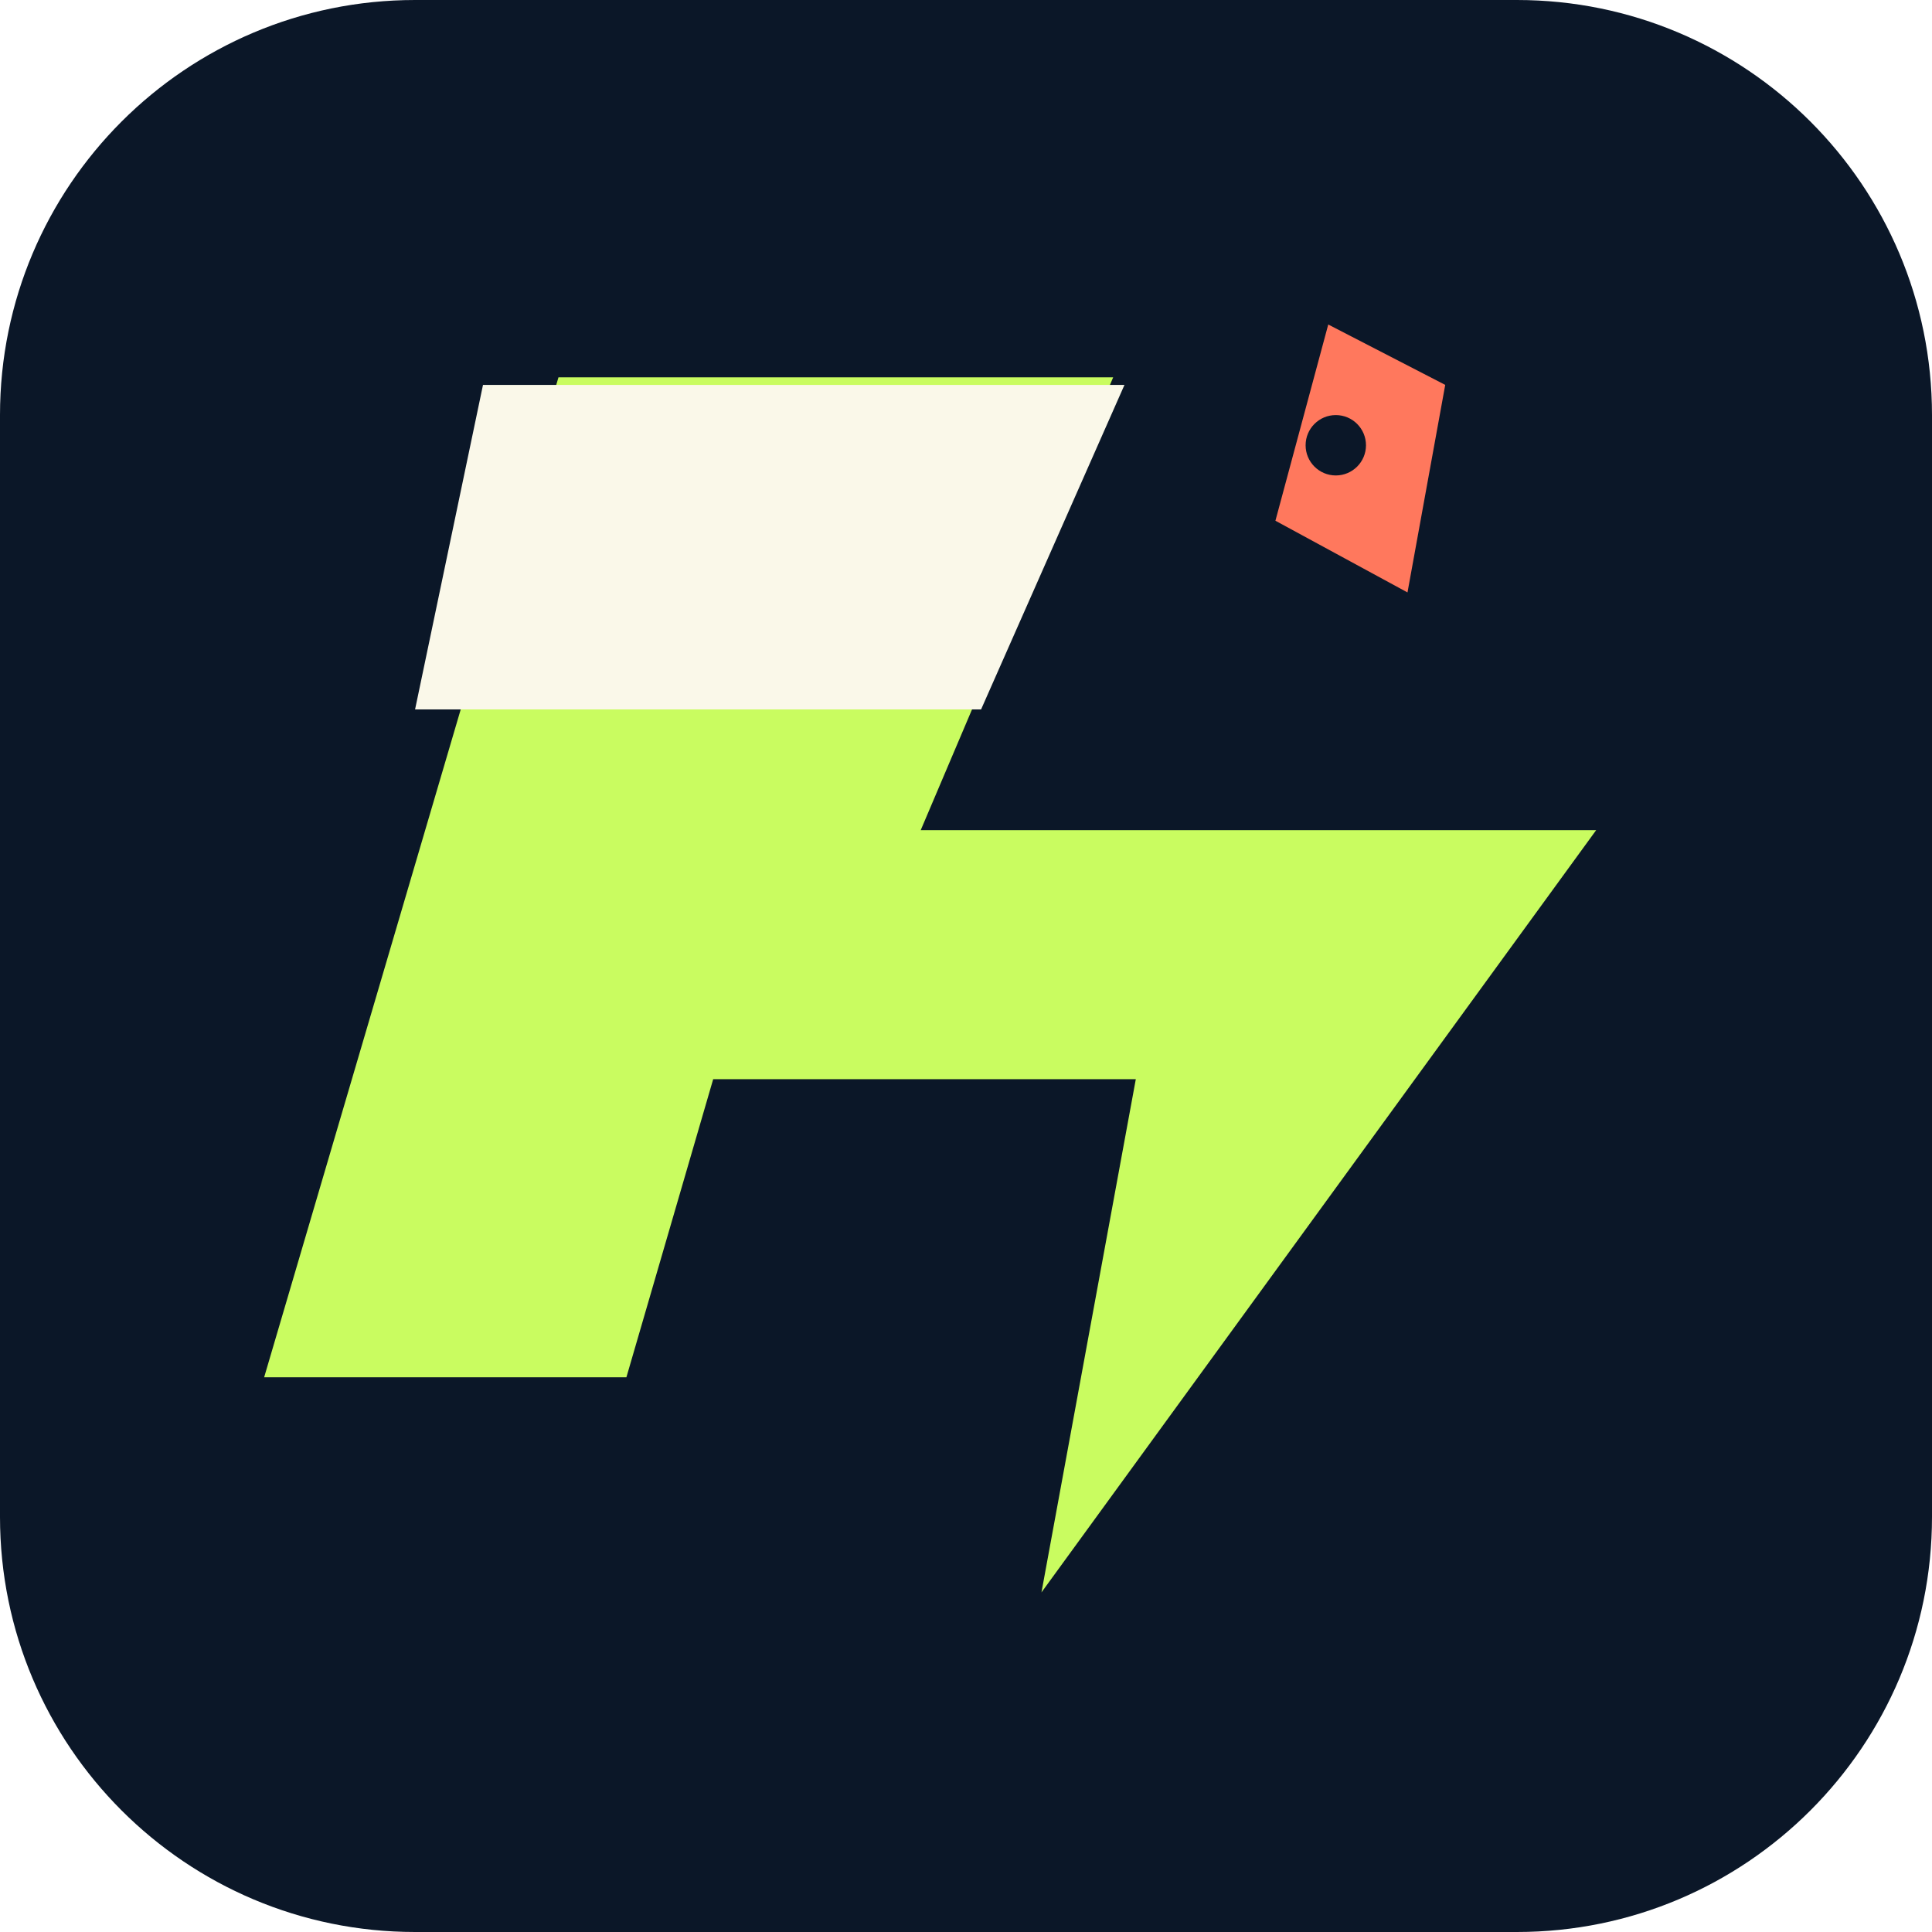
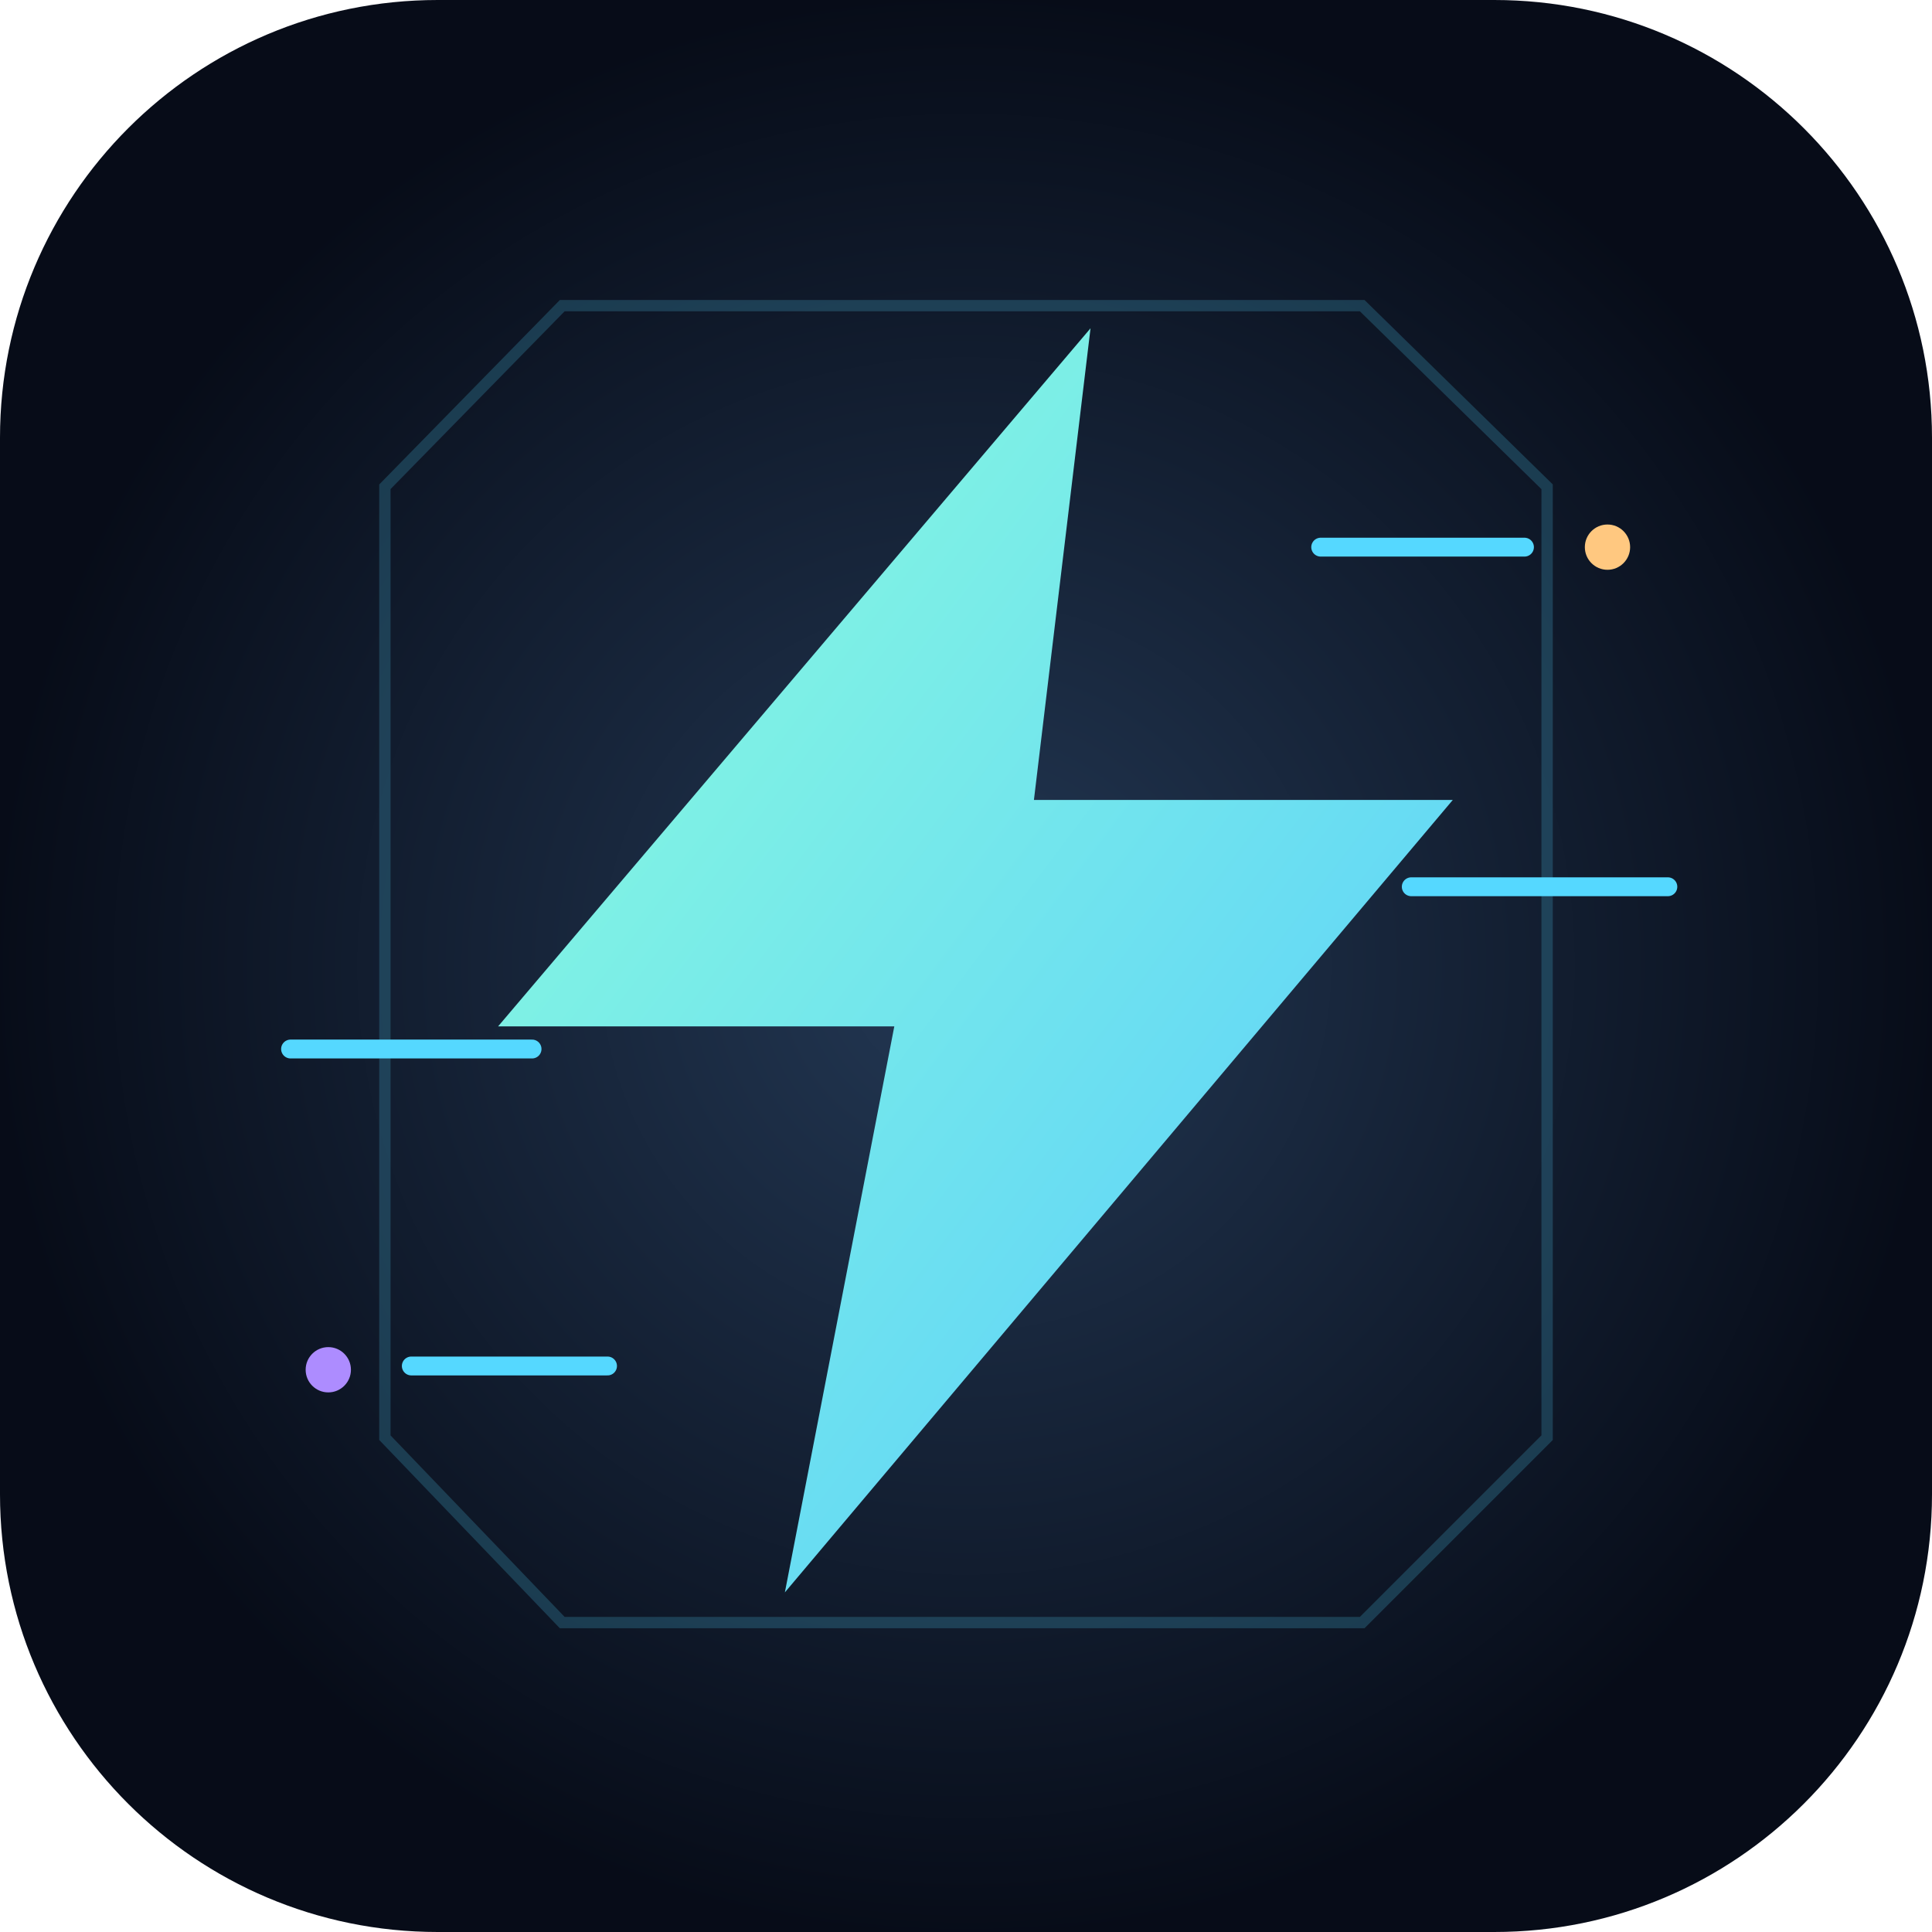
- <svg xmlns="http://www.w3.org/2000/svg" width="512" height="512" viewBox="0 0 512 512">
-   <rect width="512" height="512" rx="110" fill="#0b1728" />
-   <path d="M70 365L148 100H295L244 220H423L276 422L301 286H189L166 365Z" fill="#c9fc60" />
-   <path d="M128 102H298L260 188H110Z" fill="#faf8e9" />
-   <path d="M352 86L383 102L373 157L338 138Z" fill="#ff785d" />
-   <circle cx="354" cy="118" r="8" fill="#0b1728" />
+ <svg xmlns="http://www.w3.org/2000/svg" width="1024" height="1024" viewBox="0 0 512 512">
+   <defs>
+     <radialGradient id="b">
+       <stop stop-color="#233854" />
+       <stop offset="1" stop-color="#070c18" />
+     </radialGradient>
+     <linearGradient id="a" x2="1" y2="1">
+       <stop stop-color="#8effdb" />
+       <stop offset="1" stop-color="#55caff" />
+     </linearGradient>
+   </defs>
+   <rect width="512" height="512" rx="116" fill="url(#b)" />
+   <path d="M102 129L149 81H361L410 129V381L361 430H149L102 381Z" fill="none" stroke="#55d8ff" stroke-opacity=".2" stroke-width="3" />
+   <path d="M289 87L132 272H237L208 422L385 212H274Z" fill="url(#a)" />
+   <path d="M77 278H141M374 235H442M109 362H161M350 145H404" stroke="#55d8ff" stroke-width="5" stroke-linecap="round" />
+   <circle cx="87" cy="363" r="6" fill="#ad8cff" />
+   <circle cx="426" cy="145" r="6" fill="#ffc880" />
</svg>
